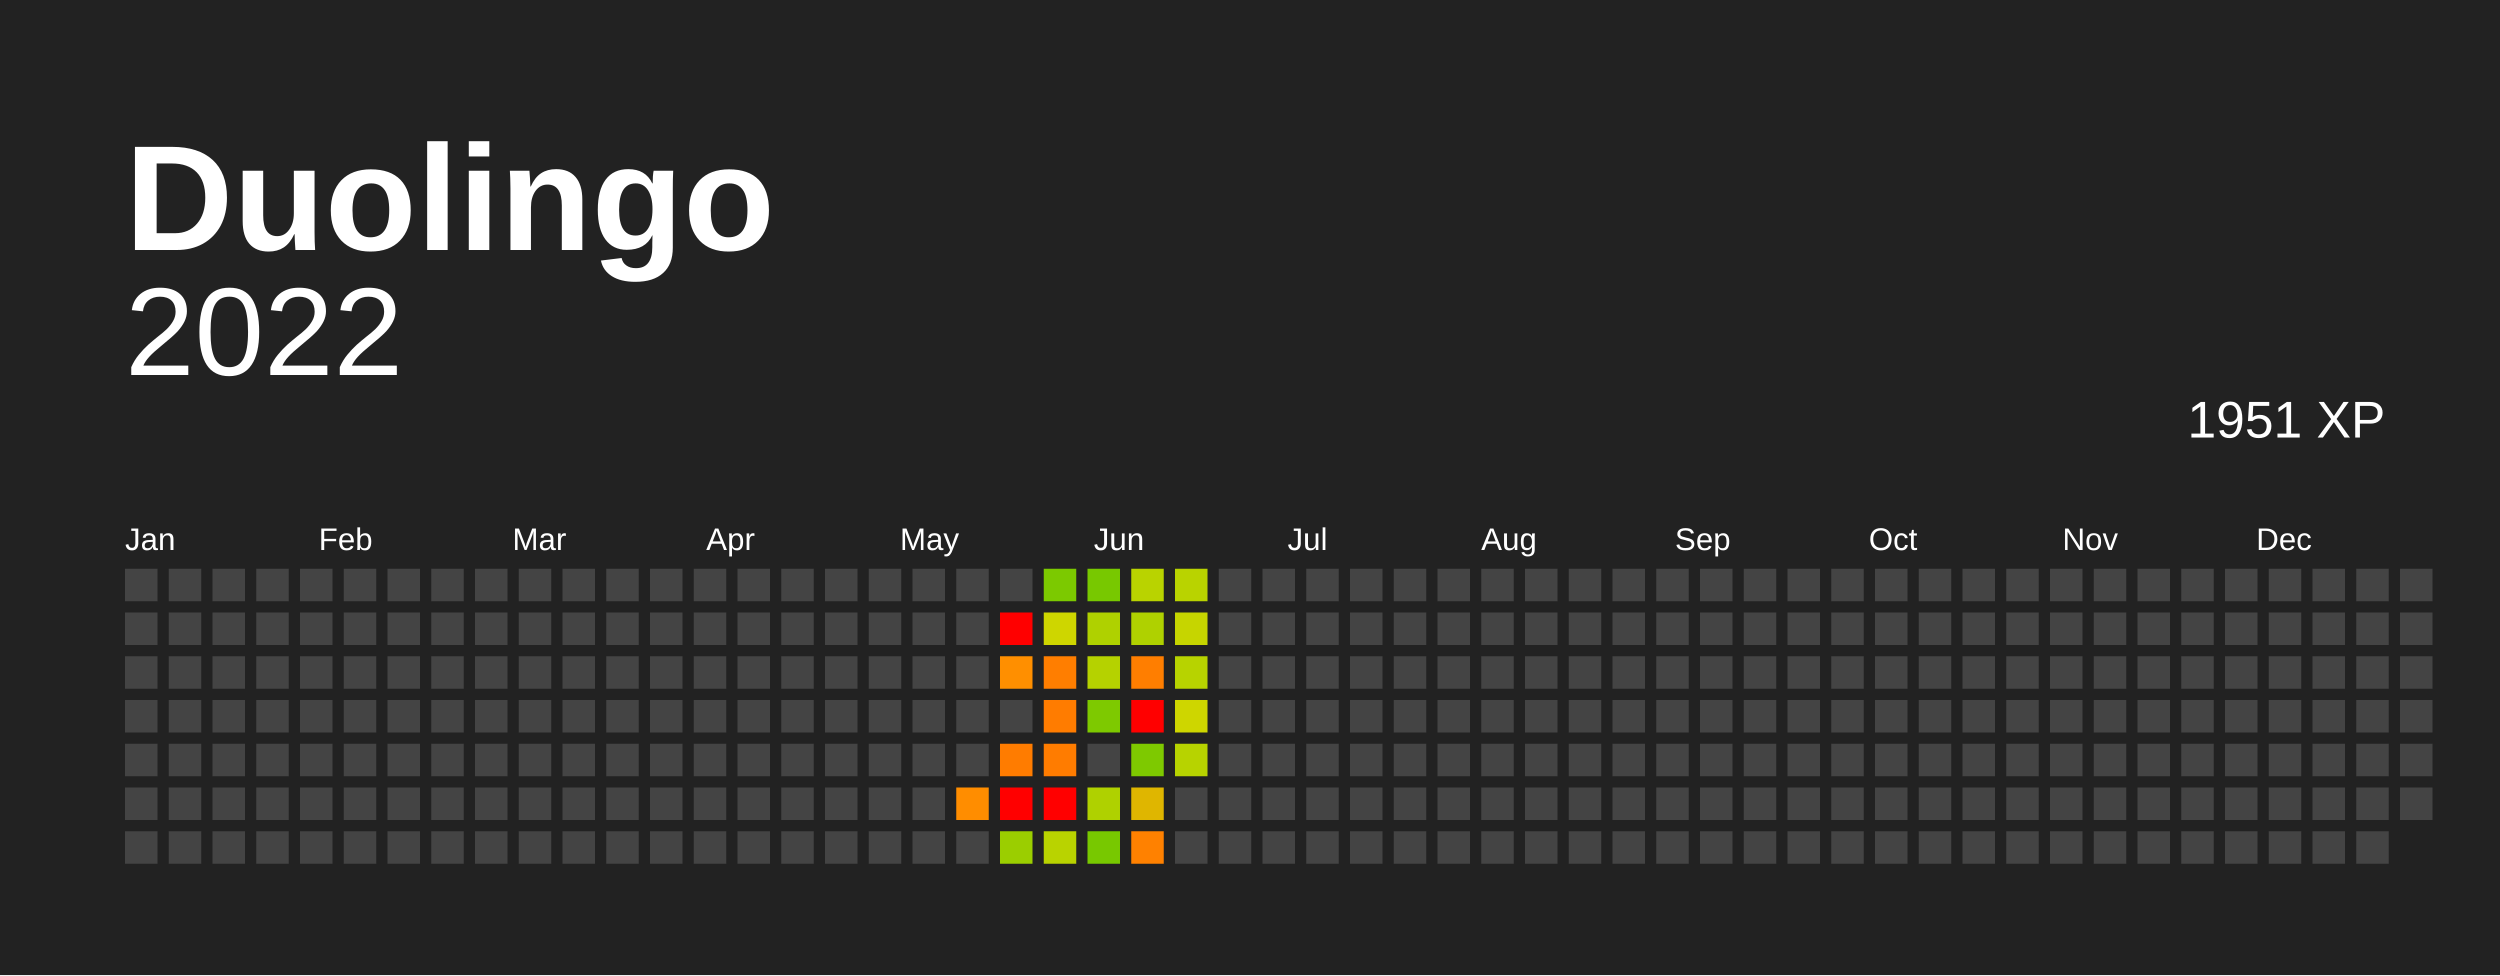
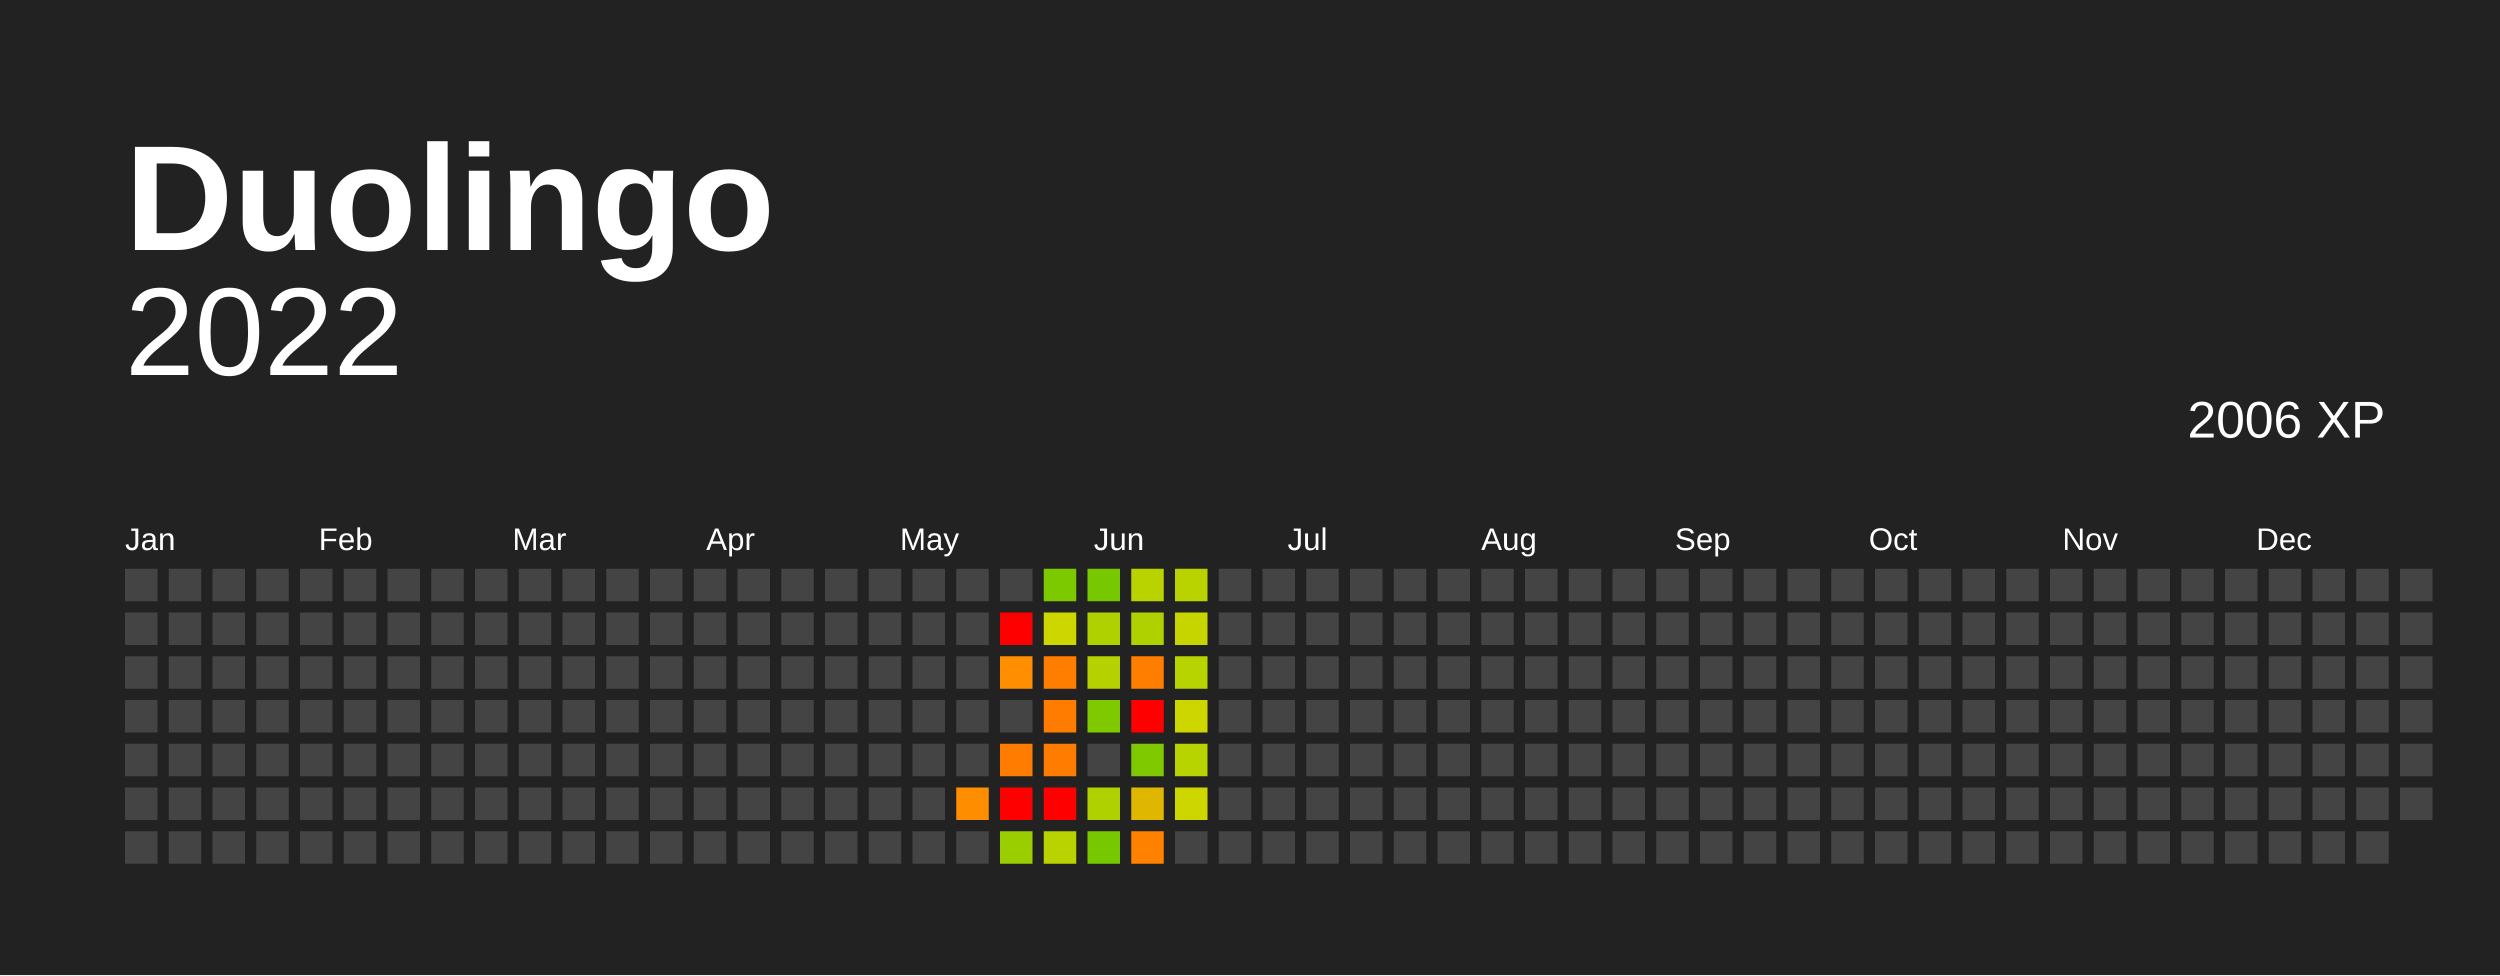
<svg xmlns="http://www.w3.org/2000/svg" baseProfile="full" height="78mm" version="1.1" viewBox="0,0,200,78" width="200mm">
  <defs />
  <rect fill="#222222" height="78" width="200" x="0" y="0" />
  <text fill="#FFFFFF" style="font-size:12px; font-family:Arial; font-weight:bold;" x="10" y="20"> Duolingo</text>
  <text alignment-baseline="hanging" fill="#FFFFFF" style="font-size:10.0px; font-family:Arial;" x="10" y="30">2022</text>
-   <text alignment-baseline="hanging" fill="#FFFFFF" style="font-size:4.125px; font-family:Arial;" x="175" y="35">1951 XP</text>
+   <text alignment-baseline="hanging" fill="#FFFFFF" style="font-size:4.125px; font-family:Arial;" x="175" y="35">2006 XP</text>
  <text fill="#FFFFFF" style="font-size:2.5px; font-family:Arial" x="10.0" y="44">Jan</text>
  <text fill="#FFFFFF" style="font-size:2.5px; font-family:Arial" x="25.5" y="44">Feb</text>
  <text fill="#FFFFFF" style="font-size:2.5px; font-family:Arial" x="41.0" y="44">Mar</text>
  <text fill="#FFFFFF" style="font-size:2.5px; font-family:Arial" x="56.5" y="44">Apr</text>
  <text fill="#FFFFFF" style="font-size:2.5px; font-family:Arial" x="72.0" y="44">May</text>
  <text fill="#FFFFFF" style="font-size:2.5px; font-family:Arial" x="87.5" y="44">Jun</text>
  <text fill="#FFFFFF" style="font-size:2.5px; font-family:Arial" x="103.0" y="44">Jul</text>
  <text fill="#FFFFFF" style="font-size:2.5px; font-family:Arial" x="118.5" y="44">Aug</text>
  <text fill="#FFFFFF" style="font-size:2.5px; font-family:Arial" x="134.0" y="44">Sep</text>
  <text fill="#FFFFFF" style="font-size:2.5px; font-family:Arial" x="149.5" y="44">Oct</text>
  <text fill="#FFFFFF" style="font-size:2.5px; font-family:Arial" x="165.0" y="44">Nov</text>
  <text fill="#FFFFFF" style="font-size:2.5px; font-family:Arial" x="180.5" y="44">Dec</text>
  <rect fill="#444444" height="2.6" width="2.6" x="10.0" y="45.5" />
  <rect fill="#444444" height="2.6" width="2.6" x="10.0" y="49.0" />
  <rect fill="#444444" height="2.6" width="2.6" x="10.0" y="52.5" />
  <rect fill="#444444" height="2.6" width="2.6" x="10.0" y="56.0" />
  <rect fill="#444444" height="2.6" width="2.6" x="10.0" y="59.5" />
  <rect fill="#444444" height="2.6" width="2.6" x="10.0" y="63.0" />
  <rect fill="#444444" height="2.6" width="2.6" x="10.0" y="66.5" />
  <rect fill="#444444" height="2.6" width="2.6" x="13.5" y="45.5" />
  <rect fill="#444444" height="2.6" width="2.6" x="13.5" y="49.0" />
  <rect fill="#444444" height="2.6" width="2.6" x="13.5" y="52.5" />
  <rect fill="#444444" height="2.6" width="2.6" x="13.5" y="56.0" />
  <rect fill="#444444" height="2.6" width="2.6" x="13.5" y="59.5" />
  <rect fill="#444444" height="2.6" width="2.6" x="13.5" y="63.0" />
  <rect fill="#444444" height="2.6" width="2.6" x="13.5" y="66.5" />
  <rect fill="#444444" height="2.6" width="2.6" x="17.0" y="45.5" />
  <rect fill="#444444" height="2.6" width="2.6" x="17.0" y="49.0" />
  <rect fill="#444444" height="2.6" width="2.6" x="17.0" y="52.5" />
  <rect fill="#444444" height="2.6" width="2.6" x="17.0" y="56.0" />
  <rect fill="#444444" height="2.6" width="2.6" x="17.0" y="59.5" />
  <rect fill="#444444" height="2.6" width="2.6" x="17.0" y="63.0" />
  <rect fill="#444444" height="2.6" width="2.6" x="17.0" y="66.5" />
  <rect fill="#444444" height="2.6" width="2.6" x="20.5" y="45.5" />
  <rect fill="#444444" height="2.6" width="2.6" x="20.5" y="49.0" />
  <rect fill="#444444" height="2.6" width="2.6" x="20.5" y="52.5" />
  <rect fill="#444444" height="2.6" width="2.6" x="20.5" y="56.0" />
  <rect fill="#444444" height="2.6" width="2.6" x="20.5" y="59.5" />
  <rect fill="#444444" height="2.6" width="2.6" x="20.5" y="63.0" />
  <rect fill="#444444" height="2.6" width="2.6" x="20.5" y="66.5" />
  <rect fill="#444444" height="2.6" width="2.6" x="24.0" y="45.5" />
  <rect fill="#444444" height="2.6" width="2.6" x="24.0" y="49.0" />
  <rect fill="#444444" height="2.6" width="2.6" x="24.0" y="52.5" />
  <rect fill="#444444" height="2.6" width="2.6" x="24.0" y="56.0" />
  <rect fill="#444444" height="2.6" width="2.6" x="24.0" y="59.5" />
  <rect fill="#444444" height="2.6" width="2.6" x="24.0" y="63.0" />
  <rect fill="#444444" height="2.6" width="2.6" x="24.0" y="66.5" />
  <rect fill="#444444" height="2.6" width="2.6" x="27.5" y="45.5" />
  <rect fill="#444444" height="2.6" width="2.6" x="27.5" y="49.0" />
  <rect fill="#444444" height="2.6" width="2.6" x="27.5" y="52.5" />
  <rect fill="#444444" height="2.6" width="2.6" x="27.5" y="56.0" />
  <rect fill="#444444" height="2.6" width="2.6" x="27.5" y="59.5" />
  <rect fill="#444444" height="2.6" width="2.6" x="27.5" y="63.0" />
  <rect fill="#444444" height="2.6" width="2.6" x="27.5" y="66.5" />
  <rect fill="#444444" height="2.6" width="2.6" x="31.0" y="45.5" />
  <rect fill="#444444" height="2.6" width="2.6" x="31.0" y="49.0" />
  <rect fill="#444444" height="2.6" width="2.6" x="31.0" y="52.5" />
  <rect fill="#444444" height="2.6" width="2.6" x="31.0" y="56.0" />
  <rect fill="#444444" height="2.6" width="2.6" x="31.0" y="59.5" />
  <rect fill="#444444" height="2.6" width="2.6" x="31.0" y="63.0" />
  <rect fill="#444444" height="2.6" width="2.6" x="31.0" y="66.5" />
  <rect fill="#444444" height="2.6" width="2.6" x="34.5" y="45.5" />
  <rect fill="#444444" height="2.6" width="2.6" x="34.5" y="49.0" />
  <rect fill="#444444" height="2.6" width="2.6" x="34.5" y="52.5" />
  <rect fill="#444444" height="2.6" width="2.6" x="34.5" y="56.0" />
  <rect fill="#444444" height="2.6" width="2.6" x="34.5" y="59.5" />
  <rect fill="#444444" height="2.6" width="2.6" x="34.5" y="63.0" />
  <rect fill="#444444" height="2.6" width="2.6" x="34.5" y="66.5" />
  <rect fill="#444444" height="2.6" width="2.6" x="38.0" y="45.5" />
  <rect fill="#444444" height="2.6" width="2.6" x="38.0" y="49.0" />
  <rect fill="#444444" height="2.6" width="2.6" x="38.0" y="52.5" />
  <rect fill="#444444" height="2.6" width="2.6" x="38.0" y="56.0" />
  <rect fill="#444444" height="2.6" width="2.6" x="38.0" y="59.5" />
  <rect fill="#444444" height="2.6" width="2.6" x="38.0" y="63.0" />
  <rect fill="#444444" height="2.6" width="2.6" x="38.0" y="66.5" />
  <rect fill="#444444" height="2.6" width="2.6" x="41.5" y="45.5" />
  <rect fill="#444444" height="2.6" width="2.6" x="41.5" y="49.0" />
  <rect fill="#444444" height="2.6" width="2.6" x="41.5" y="52.5" />
  <rect fill="#444444" height="2.6" width="2.6" x="41.5" y="56.0" />
  <rect fill="#444444" height="2.6" width="2.6" x="41.5" y="59.5" />
  <rect fill="#444444" height="2.6" width="2.6" x="41.5" y="63.0" />
  <rect fill="#444444" height="2.6" width="2.6" x="41.5" y="66.5" />
  <rect fill="#444444" height="2.6" width="2.6" x="45.0" y="45.5" />
  <rect fill="#444444" height="2.6" width="2.6" x="45.0" y="49.0" />
  <rect fill="#444444" height="2.6" width="2.6" x="45.0" y="52.5" />
  <rect fill="#444444" height="2.6" width="2.6" x="45.0" y="56.0" />
  <rect fill="#444444" height="2.6" width="2.6" x="45.0" y="59.5" />
  <rect fill="#444444" height="2.6" width="2.6" x="45.0" y="63.0" />
  <rect fill="#444444" height="2.6" width="2.6" x="45.0" y="66.5" />
  <rect fill="#444444" height="2.6" width="2.6" x="48.5" y="45.5" />
  <rect fill="#444444" height="2.6" width="2.6" x="48.5" y="49.0" />
  <rect fill="#444444" height="2.6" width="2.6" x="48.5" y="52.5" />
  <rect fill="#444444" height="2.6" width="2.6" x="48.5" y="56.0" />
  <rect fill="#444444" height="2.6" width="2.6" x="48.5" y="59.5" />
  <rect fill="#444444" height="2.6" width="2.6" x="48.5" y="63.0" />
  <rect fill="#444444" height="2.6" width="2.6" x="48.5" y="66.5" />
  <rect fill="#444444" height="2.6" width="2.6" x="52.0" y="45.5" />
  <rect fill="#444444" height="2.6" width="2.6" x="52.0" y="49.0" />
  <rect fill="#444444" height="2.6" width="2.6" x="52.0" y="52.5" />
  <rect fill="#444444" height="2.6" width="2.6" x="52.0" y="56.0" />
  <rect fill="#444444" height="2.6" width="2.6" x="52.0" y="59.5" />
  <rect fill="#444444" height="2.6" width="2.6" x="52.0" y="63.0" />
  <rect fill="#444444" height="2.6" width="2.6" x="52.0" y="66.5" />
  <rect fill="#444444" height="2.6" width="2.6" x="55.5" y="45.5" />
  <rect fill="#444444" height="2.6" width="2.6" x="55.5" y="49.0" />
  <rect fill="#444444" height="2.6" width="2.6" x="55.5" y="52.5" />
  <rect fill="#444444" height="2.6" width="2.6" x="55.5" y="56.0" />
  <rect fill="#444444" height="2.6" width="2.6" x="55.5" y="59.5" />
  <rect fill="#444444" height="2.6" width="2.6" x="55.5" y="63.0" />
  <rect fill="#444444" height="2.6" width="2.6" x="55.5" y="66.5" />
  <rect fill="#444444" height="2.6" width="2.6" x="59.0" y="45.5" />
  <rect fill="#444444" height="2.6" width="2.6" x="59.0" y="49.0" />
  <rect fill="#444444" height="2.6" width="2.6" x="59.0" y="52.5" />
  <rect fill="#444444" height="2.6" width="2.6" x="59.0" y="56.0" />
  <rect fill="#444444" height="2.6" width="2.6" x="59.0" y="59.5" />
  <rect fill="#444444" height="2.6" width="2.6" x="59.0" y="63.0" />
  <rect fill="#444444" height="2.6" width="2.6" x="59.0" y="66.5" />
  <rect fill="#444444" height="2.6" width="2.6" x="62.5" y="45.5" />
  <rect fill="#444444" height="2.6" width="2.6" x="62.5" y="49.0" />
  <rect fill="#444444" height="2.6" width="2.6" x="62.5" y="52.5" />
  <rect fill="#444444" height="2.6" width="2.6" x="62.5" y="56.0" />
  <rect fill="#444444" height="2.6" width="2.6" x="62.5" y="59.5" />
  <rect fill="#444444" height="2.6" width="2.6" x="62.5" y="63.0" />
  <rect fill="#444444" height="2.6" width="2.6" x="62.5" y="66.5" />
  <rect fill="#444444" height="2.6" width="2.6" x="66.0" y="45.5" />
  <rect fill="#444444" height="2.6" width="2.6" x="66.0" y="49.0" />
  <rect fill="#444444" height="2.6" width="2.6" x="66.0" y="52.5" />
  <rect fill="#444444" height="2.6" width="2.6" x="66.0" y="56.0" />
  <rect fill="#444444" height="2.6" width="2.6" x="66.0" y="59.5" />
  <rect fill="#444444" height="2.6" width="2.6" x="66.0" y="63.0" />
  <rect fill="#444444" height="2.6" width="2.6" x="66.0" y="66.5" />
  <rect fill="#444444" height="2.6" width="2.6" x="69.5" y="45.5" />
  <rect fill="#444444" height="2.6" width="2.6" x="69.5" y="49.0" />
  <rect fill="#444444" height="2.6" width="2.6" x="69.5" y="52.5" />
  <rect fill="#444444" height="2.6" width="2.6" x="69.5" y="56.0" />
  <rect fill="#444444" height="2.6" width="2.6" x="69.5" y="59.5" />
  <rect fill="#444444" height="2.6" width="2.6" x="69.5" y="63.0" />
  <rect fill="#444444" height="2.6" width="2.6" x="69.5" y="66.5" />
  <rect fill="#444444" height="2.6" width="2.6" x="73.0" y="45.5" />
  <rect fill="#444444" height="2.6" width="2.6" x="73.0" y="49.0" />
  <rect fill="#444444" height="2.6" width="2.6" x="73.0" y="52.5" />
  <rect fill="#444444" height="2.6" width="2.6" x="73.0" y="56.0" />
  <rect fill="#444444" height="2.6" width="2.6" x="73.0" y="59.5" />
  <rect fill="#444444" height="2.6" width="2.6" x="73.0" y="63.0" />
  <rect fill="#444444" height="2.6" width="2.6" x="73.0" y="66.5" />
  <rect fill="#444444" height="2.6" width="2.6" x="76.5" y="45.5" />
  <rect fill="#444444" height="2.6" width="2.6" x="76.5" y="49.0" />
  <rect fill="#444444" height="2.6" width="2.6" x="76.5" y="52.5" />
  <rect fill="#444444" height="2.6" width="2.6" x="76.5" y="56.0" />
  <rect fill="#444444" height="2.6" width="2.6" x="76.5" y="59.5" />
  <rect fill="#ff8d00" height="2.6" width="2.6" x="76.5" y="63.0" />
  <rect fill="#444444" height="2.6" width="2.6" x="76.5" y="66.5" />
  <rect fill="#444444" height="2.6" width="2.6" x="80.0" y="45.5" />
  <rect fill="red" height="2.6" width="2.6" x="80.0" y="49.0" />
  <rect fill="#ff8f00" height="2.6" width="2.6" x="80.0" y="52.5" />
  <rect fill="#444444" height="2.6" width="2.6" x="80.0" y="56.0" />
  <rect fill="#ff7c00" height="2.6" width="2.6" x="80.0" y="59.5" />
  <rect fill="red" height="2.6" width="2.6" x="80.0" y="63.0" />
  <rect fill="#9bce00" height="2.6" width="2.6" x="80.0" y="66.5" />
  <rect fill="#7cc900" height="2.6" width="2.6" x="83.5" y="45.5" />
  <rect fill="#ced600" height="2.6" width="2.6" x="83.5" y="49.0" />
  <rect fill="#ff7e00" height="2.6" width="2.6" x="83.5" y="52.5" />
  <rect fill="#ff7c00" height="2.6" width="2.6" x="83.5" y="56.0" />
  <rect fill="#ff7c00" height="2.6" width="2.6" x="83.5" y="59.5" />
  <rect fill="red" height="2.6" width="2.6" x="83.5" y="63.0" />
  <rect fill="#b9d300" height="2.6" width="2.6" x="83.5" y="66.5" />
  <rect fill="#78c800" height="2.6" width="2.6" x="87.0" y="45.5" />
  <rect fill="#afd100" height="2.6" width="2.6" x="87.0" y="49.0" />
  <rect fill="#b5d200" height="2.6" width="2.6" x="87.0" y="52.5" />
  <rect fill="#7ec900" height="2.6" width="2.6" x="87.0" y="56.0" />
  <rect fill="#444444" height="2.6" width="2.6" x="87.0" y="59.5" />
  <rect fill="#afd100" height="2.6" width="2.6" x="87.0" y="63.0" />
  <rect fill="#78c800" height="2.6" width="2.6" x="87.0" y="66.5" />
  <rect fill="#b9d300" height="2.6" width="2.6" x="90.5" y="45.5" />
  <rect fill="#afd100" height="2.6" width="2.6" x="90.5" y="49.0" />
  <rect fill="#ff7e00" height="2.6" width="2.6" x="90.5" y="52.5" />
  <rect fill="red" height="2.6" width="2.6" x="90.5" y="56.0" />
  <rect fill="#7ec900" height="2.6" width="2.6" x="90.5" y="59.5" />
  <rect fill="#dfb600" height="2.6" width="2.6" x="90.5" y="63.0" />
  <rect fill="#ff8100" height="2.6" width="2.6" x="90.5" y="66.5" />
  <rect fill="#b9d300" height="2.6" width="2.6" x="94.0" y="45.5" />
  <rect fill="#c6d500" height="2.6" width="2.6" x="94.0" y="49.0" />
  <rect fill="#b7d300" height="2.6" width="2.6" x="94.0" y="52.5" />
  <rect fill="#ced600" height="2.6" width="2.6" x="94.0" y="56.0" />
  <rect fill="#b7d300" height="2.6" width="2.6" x="94.0" y="59.5" />
-   <rect fill="#444444" height="2.6" width="2.6" x="94.0" y="63.0" />
+   <rect fill="#ced600" height="2.6" width="2.6" x="94.0" y="63.0" />
  <rect fill="#444444" height="2.6" width="2.6" x="94.0" y="66.5" />
  <rect fill="#444444" height="2.6" width="2.6" x="97.5" y="45.5" />
  <rect fill="#444444" height="2.6" width="2.6" x="97.5" y="49.0" />
  <rect fill="#444444" height="2.6" width="2.6" x="97.5" y="52.5" />
  <rect fill="#444444" height="2.6" width="2.6" x="97.5" y="56.0" />
  <rect fill="#444444" height="2.6" width="2.6" x="97.5" y="59.5" />
  <rect fill="#444444" height="2.6" width="2.6" x="97.5" y="63.0" />
  <rect fill="#444444" height="2.6" width="2.6" x="97.5" y="66.5" />
  <rect fill="#444444" height="2.6" width="2.6" x="101.0" y="45.5" />
  <rect fill="#444444" height="2.6" width="2.6" x="101.0" y="49.0" />
  <rect fill="#444444" height="2.6" width="2.6" x="101.0" y="52.5" />
  <rect fill="#444444" height="2.6" width="2.6" x="101.0" y="56.0" />
  <rect fill="#444444" height="2.6" width="2.6" x="101.0" y="59.5" />
  <rect fill="#444444" height="2.6" width="2.6" x="101.0" y="63.0" />
  <rect fill="#444444" height="2.6" width="2.6" x="101.0" y="66.5" />
  <rect fill="#444444" height="2.6" width="2.6" x="104.5" y="45.5" />
  <rect fill="#444444" height="2.6" width="2.6" x="104.5" y="49.0" />
  <rect fill="#444444" height="2.6" width="2.6" x="104.5" y="52.5" />
  <rect fill="#444444" height="2.6" width="2.6" x="104.5" y="56.0" />
  <rect fill="#444444" height="2.6" width="2.6" x="104.5" y="59.5" />
  <rect fill="#444444" height="2.6" width="2.6" x="104.5" y="63.0" />
  <rect fill="#444444" height="2.6" width="2.6" x="104.5" y="66.5" />
  <rect fill="#444444" height="2.6" width="2.6" x="108.0" y="45.5" />
  <rect fill="#444444" height="2.6" width="2.6" x="108.0" y="49.0" />
  <rect fill="#444444" height="2.6" width="2.6" x="108.0" y="52.5" />
  <rect fill="#444444" height="2.6" width="2.6" x="108.0" y="56.0" />
  <rect fill="#444444" height="2.6" width="2.6" x="108.0" y="59.5" />
  <rect fill="#444444" height="2.6" width="2.6" x="108.0" y="63.0" />
  <rect fill="#444444" height="2.6" width="2.6" x="108.0" y="66.5" />
  <rect fill="#444444" height="2.6" width="2.6" x="111.5" y="45.5" />
  <rect fill="#444444" height="2.6" width="2.6" x="111.5" y="49.0" />
  <rect fill="#444444" height="2.6" width="2.6" x="111.5" y="52.5" />
  <rect fill="#444444" height="2.6" width="2.6" x="111.5" y="56.0" />
  <rect fill="#444444" height="2.6" width="2.6" x="111.5" y="59.5" />
  <rect fill="#444444" height="2.6" width="2.6" x="111.5" y="63.0" />
  <rect fill="#444444" height="2.6" width="2.6" x="111.5" y="66.5" />
  <rect fill="#444444" height="2.6" width="2.6" x="115.0" y="45.5" />
  <rect fill="#444444" height="2.6" width="2.6" x="115.0" y="49.0" />
  <rect fill="#444444" height="2.6" width="2.6" x="115.0" y="52.5" />
  <rect fill="#444444" height="2.6" width="2.6" x="115.0" y="56.0" />
  <rect fill="#444444" height="2.6" width="2.6" x="115.0" y="59.5" />
  <rect fill="#444444" height="2.6" width="2.6" x="115.0" y="63.0" />
  <rect fill="#444444" height="2.6" width="2.6" x="115.0" y="66.5" />
  <rect fill="#444444" height="2.6" width="2.6" x="118.5" y="45.5" />
  <rect fill="#444444" height="2.6" width="2.6" x="118.5" y="49.0" />
  <rect fill="#444444" height="2.6" width="2.6" x="118.5" y="52.5" />
  <rect fill="#444444" height="2.6" width="2.6" x="118.5" y="56.0" />
  <rect fill="#444444" height="2.6" width="2.6" x="118.5" y="59.5" />
  <rect fill="#444444" height="2.6" width="2.6" x="118.5" y="63.0" />
  <rect fill="#444444" height="2.6" width="2.6" x="118.5" y="66.5" />
  <rect fill="#444444" height="2.6" width="2.6" x="122.0" y="45.5" />
  <rect fill="#444444" height="2.6" width="2.6" x="122.0" y="49.0" />
  <rect fill="#444444" height="2.6" width="2.6" x="122.0" y="52.5" />
  <rect fill="#444444" height="2.6" width="2.6" x="122.0" y="56.0" />
  <rect fill="#444444" height="2.6" width="2.6" x="122.0" y="59.5" />
  <rect fill="#444444" height="2.6" width="2.6" x="122.0" y="63.0" />
  <rect fill="#444444" height="2.6" width="2.6" x="122.0" y="66.5" />
  <rect fill="#444444" height="2.6" width="2.6" x="125.5" y="45.5" />
  <rect fill="#444444" height="2.6" width="2.6" x="125.5" y="49.0" />
  <rect fill="#444444" height="2.6" width="2.6" x="125.5" y="52.5" />
  <rect fill="#444444" height="2.6" width="2.6" x="125.5" y="56.0" />
  <rect fill="#444444" height="2.6" width="2.6" x="125.5" y="59.5" />
  <rect fill="#444444" height="2.6" width="2.6" x="125.5" y="63.0" />
  <rect fill="#444444" height="2.6" width="2.6" x="125.5" y="66.5" />
  <rect fill="#444444" height="2.6" width="2.6" x="129.0" y="45.5" />
  <rect fill="#444444" height="2.6" width="2.6" x="129.0" y="49.0" />
  <rect fill="#444444" height="2.6" width="2.6" x="129.0" y="52.5" />
  <rect fill="#444444" height="2.6" width="2.6" x="129.0" y="56.0" />
  <rect fill="#444444" height="2.6" width="2.6" x="129.0" y="59.5" />
  <rect fill="#444444" height="2.6" width="2.6" x="129.0" y="63.0" />
  <rect fill="#444444" height="2.6" width="2.6" x="129.0" y="66.5" />
  <rect fill="#444444" height="2.6" width="2.6" x="132.5" y="45.5" />
  <rect fill="#444444" height="2.6" width="2.6" x="132.5" y="49.0" />
  <rect fill="#444444" height="2.6" width="2.6" x="132.5" y="52.5" />
  <rect fill="#444444" height="2.6" width="2.6" x="132.5" y="56.0" />
  <rect fill="#444444" height="2.6" width="2.6" x="132.5" y="59.5" />
  <rect fill="#444444" height="2.6" width="2.6" x="132.5" y="63.0" />
  <rect fill="#444444" height="2.6" width="2.6" x="132.5" y="66.5" />
  <rect fill="#444444" height="2.6" width="2.6" x="136.0" y="45.5" />
  <rect fill="#444444" height="2.6" width="2.6" x="136.0" y="49.0" />
  <rect fill="#444444" height="2.6" width="2.6" x="136.0" y="52.5" />
  <rect fill="#444444" height="2.6" width="2.6" x="136.0" y="56.0" />
  <rect fill="#444444" height="2.6" width="2.6" x="136.0" y="59.5" />
  <rect fill="#444444" height="2.6" width="2.6" x="136.0" y="63.0" />
  <rect fill="#444444" height="2.6" width="2.6" x="136.0" y="66.5" />
  <rect fill="#444444" height="2.6" width="2.6" x="139.5" y="45.5" />
  <rect fill="#444444" height="2.6" width="2.6" x="139.5" y="49.0" />
  <rect fill="#444444" height="2.6" width="2.6" x="139.5" y="52.5" />
  <rect fill="#444444" height="2.6" width="2.6" x="139.5" y="56.0" />
  <rect fill="#444444" height="2.6" width="2.6" x="139.5" y="59.5" />
  <rect fill="#444444" height="2.6" width="2.6" x="139.5" y="63.0" />
  <rect fill="#444444" height="2.6" width="2.6" x="139.5" y="66.5" />
  <rect fill="#444444" height="2.6" width="2.6" x="143.0" y="45.5" />
  <rect fill="#444444" height="2.6" width="2.6" x="143.0" y="49.0" />
  <rect fill="#444444" height="2.6" width="2.6" x="143.0" y="52.5" />
  <rect fill="#444444" height="2.6" width="2.6" x="143.0" y="56.0" />
  <rect fill="#444444" height="2.6" width="2.6" x="143.0" y="59.5" />
  <rect fill="#444444" height="2.6" width="2.6" x="143.0" y="63.0" />
  <rect fill="#444444" height="2.6" width="2.6" x="143.0" y="66.5" />
  <rect fill="#444444" height="2.6" width="2.6" x="146.5" y="45.5" />
  <rect fill="#444444" height="2.6" width="2.6" x="146.5" y="49.0" />
  <rect fill="#444444" height="2.6" width="2.6" x="146.5" y="52.5" />
  <rect fill="#444444" height="2.6" width="2.6" x="146.5" y="56.0" />
  <rect fill="#444444" height="2.6" width="2.6" x="146.5" y="59.5" />
  <rect fill="#444444" height="2.6" width="2.6" x="146.5" y="63.0" />
  <rect fill="#444444" height="2.6" width="2.6" x="146.5" y="66.5" />
  <rect fill="#444444" height="2.6" width="2.6" x="150.0" y="45.5" />
  <rect fill="#444444" height="2.6" width="2.6" x="150.0" y="49.0" />
  <rect fill="#444444" height="2.6" width="2.6" x="150.0" y="52.5" />
  <rect fill="#444444" height="2.6" width="2.6" x="150.0" y="56.0" />
  <rect fill="#444444" height="2.6" width="2.6" x="150.0" y="59.5" />
  <rect fill="#444444" height="2.6" width="2.6" x="150.0" y="63.0" />
  <rect fill="#444444" height="2.6" width="2.6" x="150.0" y="66.5" />
  <rect fill="#444444" height="2.6" width="2.6" x="153.5" y="45.5" />
  <rect fill="#444444" height="2.6" width="2.6" x="153.5" y="49.0" />
  <rect fill="#444444" height="2.6" width="2.6" x="153.5" y="52.5" />
  <rect fill="#444444" height="2.6" width="2.6" x="153.5" y="56.0" />
  <rect fill="#444444" height="2.6" width="2.6" x="153.5" y="59.5" />
  <rect fill="#444444" height="2.6" width="2.6" x="153.5" y="63.0" />
  <rect fill="#444444" height="2.6" width="2.6" x="153.5" y="66.5" />
  <rect fill="#444444" height="2.6" width="2.6" x="157.0" y="45.5" />
  <rect fill="#444444" height="2.6" width="2.6" x="157.0" y="49.0" />
  <rect fill="#444444" height="2.6" width="2.6" x="157.0" y="52.5" />
  <rect fill="#444444" height="2.6" width="2.6" x="157.0" y="56.0" />
  <rect fill="#444444" height="2.6" width="2.6" x="157.0" y="59.5" />
  <rect fill="#444444" height="2.6" width="2.6" x="157.0" y="63.0" />
  <rect fill="#444444" height="2.6" width="2.6" x="157.0" y="66.5" />
  <rect fill="#444444" height="2.6" width="2.6" x="160.5" y="45.5" />
  <rect fill="#444444" height="2.6" width="2.6" x="160.5" y="49.0" />
  <rect fill="#444444" height="2.6" width="2.6" x="160.5" y="52.5" />
  <rect fill="#444444" height="2.6" width="2.6" x="160.5" y="56.0" />
  <rect fill="#444444" height="2.6" width="2.6" x="160.5" y="59.5" />
  <rect fill="#444444" height="2.6" width="2.6" x="160.5" y="63.0" />
  <rect fill="#444444" height="2.6" width="2.6" x="160.5" y="66.5" />
  <rect fill="#444444" height="2.6" width="2.6" x="164.0" y="45.5" />
  <rect fill="#444444" height="2.6" width="2.6" x="164.0" y="49.0" />
  <rect fill="#444444" height="2.6" width="2.6" x="164.0" y="52.5" />
  <rect fill="#444444" height="2.6" width="2.6" x="164.0" y="56.0" />
  <rect fill="#444444" height="2.6" width="2.6" x="164.0" y="59.5" />
  <rect fill="#444444" height="2.6" width="2.6" x="164.0" y="63.0" />
  <rect fill="#444444" height="2.6" width="2.6" x="164.0" y="66.5" />
  <rect fill="#444444" height="2.6" width="2.6" x="167.5" y="45.5" />
  <rect fill="#444444" height="2.6" width="2.6" x="167.5" y="49.0" />
  <rect fill="#444444" height="2.6" width="2.6" x="167.5" y="52.5" />
  <rect fill="#444444" height="2.6" width="2.6" x="167.5" y="56.0" />
  <rect fill="#444444" height="2.6" width="2.6" x="167.5" y="59.5" />
  <rect fill="#444444" height="2.6" width="2.6" x="167.5" y="63.0" />
  <rect fill="#444444" height="2.6" width="2.6" x="167.5" y="66.5" />
  <rect fill="#444444" height="2.6" width="2.6" x="171.0" y="45.5" />
  <rect fill="#444444" height="2.6" width="2.6" x="171.0" y="49.0" />
  <rect fill="#444444" height="2.6" width="2.6" x="171.0" y="52.5" />
  <rect fill="#444444" height="2.6" width="2.6" x="171.0" y="56.0" />
  <rect fill="#444444" height="2.6" width="2.6" x="171.0" y="59.5" />
  <rect fill="#444444" height="2.6" width="2.6" x="171.0" y="63.0" />
  <rect fill="#444444" height="2.6" width="2.6" x="171.0" y="66.5" />
  <rect fill="#444444" height="2.6" width="2.6" x="174.5" y="45.5" />
  <rect fill="#444444" height="2.6" width="2.6" x="174.5" y="49.0" />
  <rect fill="#444444" height="2.6" width="2.6" x="174.5" y="52.5" />
  <rect fill="#444444" height="2.6" width="2.6" x="174.5" y="56.0" />
  <rect fill="#444444" height="2.6" width="2.6" x="174.5" y="59.5" />
  <rect fill="#444444" height="2.6" width="2.6" x="174.5" y="63.0" />
  <rect fill="#444444" height="2.6" width="2.6" x="174.5" y="66.5" />
  <rect fill="#444444" height="2.6" width="2.6" x="178.0" y="45.5" />
  <rect fill="#444444" height="2.6" width="2.6" x="178.0" y="49.0" />
  <rect fill="#444444" height="2.6" width="2.6" x="178.0" y="52.5" />
  <rect fill="#444444" height="2.6" width="2.6" x="178.0" y="56.0" />
  <rect fill="#444444" height="2.6" width="2.6" x="178.0" y="59.5" />
  <rect fill="#444444" height="2.6" width="2.6" x="178.0" y="63.0" />
  <rect fill="#444444" height="2.6" width="2.6" x="178.0" y="66.5" />
  <rect fill="#444444" height="2.6" width="2.6" x="181.5" y="45.5" />
  <rect fill="#444444" height="2.6" width="2.6" x="181.5" y="49.0" />
  <rect fill="#444444" height="2.6" width="2.6" x="181.5" y="52.5" />
  <rect fill="#444444" height="2.6" width="2.6" x="181.5" y="56.0" />
  <rect fill="#444444" height="2.6" width="2.6" x="181.5" y="59.5" />
  <rect fill="#444444" height="2.6" width="2.6" x="181.5" y="63.0" />
  <rect fill="#444444" height="2.6" width="2.6" x="181.5" y="66.5" />
  <rect fill="#444444" height="2.6" width="2.6" x="185.0" y="45.5" />
  <rect fill="#444444" height="2.6" width="2.6" x="185.0" y="49.0" />
  <rect fill="#444444" height="2.6" width="2.6" x="185.0" y="52.5" />
  <rect fill="#444444" height="2.6" width="2.6" x="185.0" y="56.0" />
  <rect fill="#444444" height="2.6" width="2.6" x="185.0" y="59.5" />
  <rect fill="#444444" height="2.6" width="2.6" x="185.0" y="63.0" />
  <rect fill="#444444" height="2.6" width="2.6" x="185.0" y="66.5" />
  <rect fill="#444444" height="2.6" width="2.6" x="188.5" y="45.5" />
  <rect fill="#444444" height="2.6" width="2.6" x="188.5" y="49.0" />
  <rect fill="#444444" height="2.6" width="2.6" x="188.5" y="52.5" />
  <rect fill="#444444" height="2.6" width="2.6" x="188.5" y="56.0" />
  <rect fill="#444444" height="2.6" width="2.6" x="188.5" y="59.5" />
  <rect fill="#444444" height="2.6" width="2.6" x="188.5" y="63.0" />
  <rect fill="#444444" height="2.6" width="2.6" x="188.5" y="66.5" />
  <rect fill="#444444" height="2.6" width="2.6" x="192.0" y="45.5" />
  <rect fill="#444444" height="2.6" width="2.6" x="192.0" y="49.0" />
  <rect fill="#444444" height="2.6" width="2.6" x="192.0" y="52.5" />
  <rect fill="#444444" height="2.6" width="2.6" x="192.0" y="56.0" />
  <rect fill="#444444" height="2.6" width="2.6" x="192.0" y="59.5" />
  <rect fill="#444444" height="2.6" width="2.6" x="192.0" y="63.0" />
</svg>
